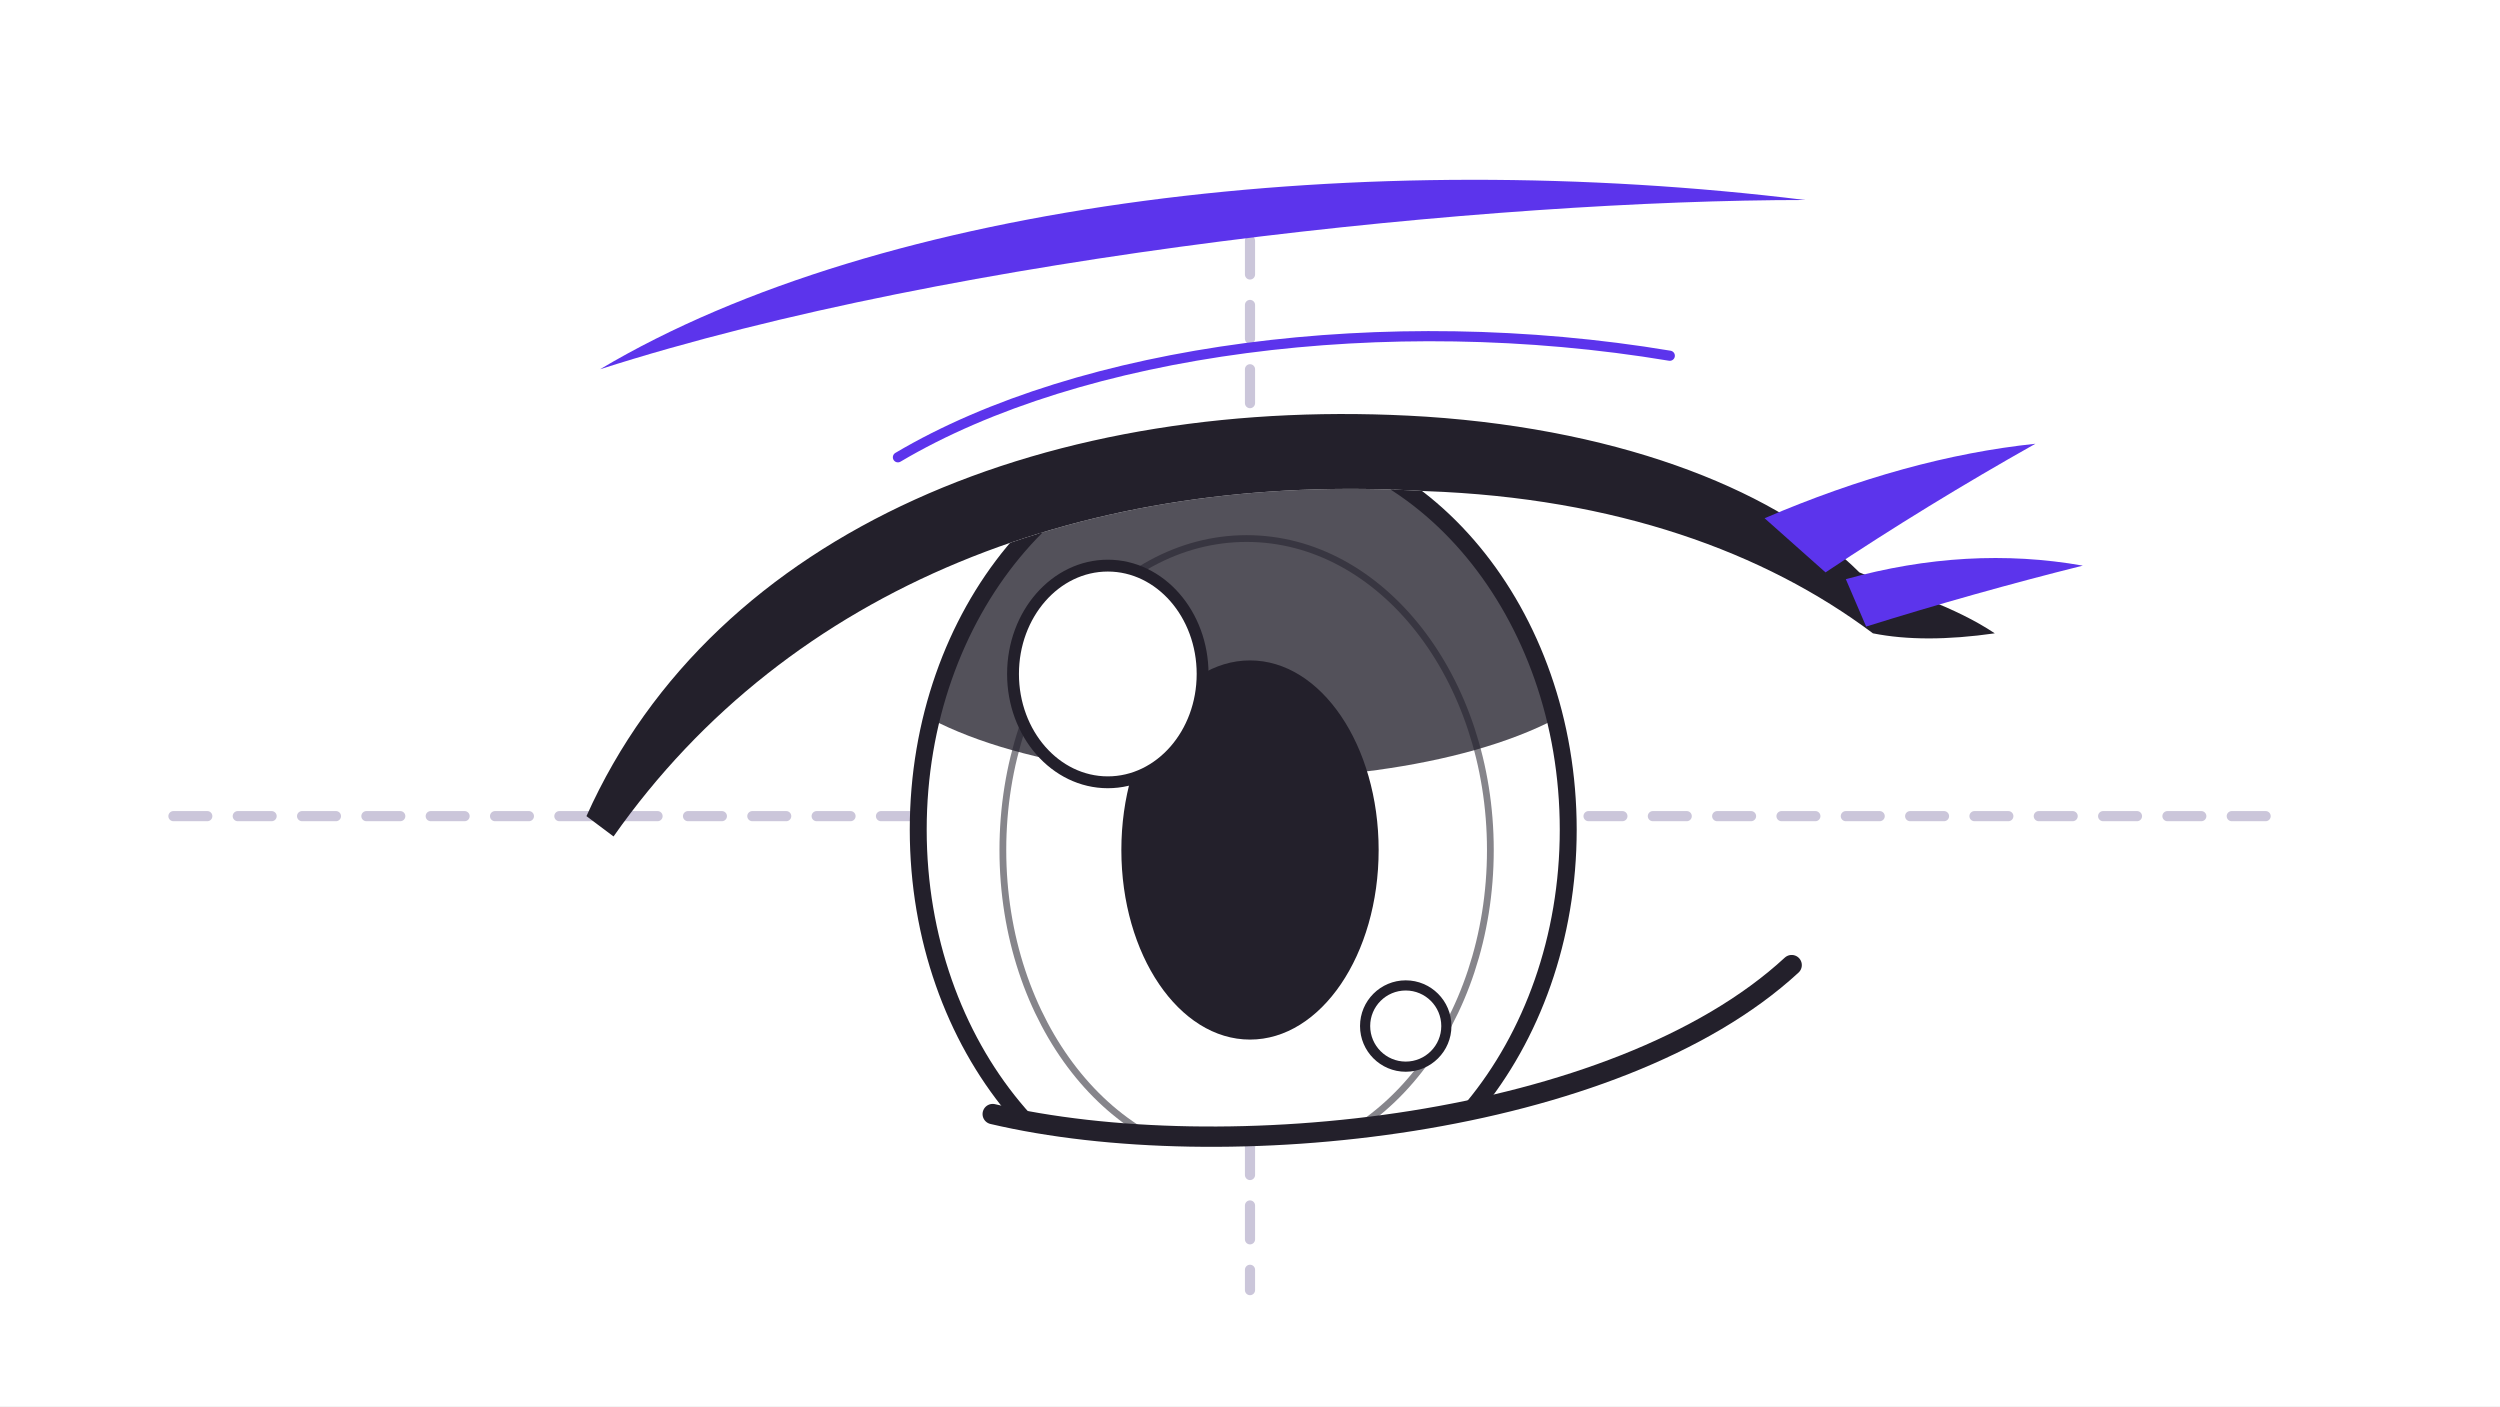
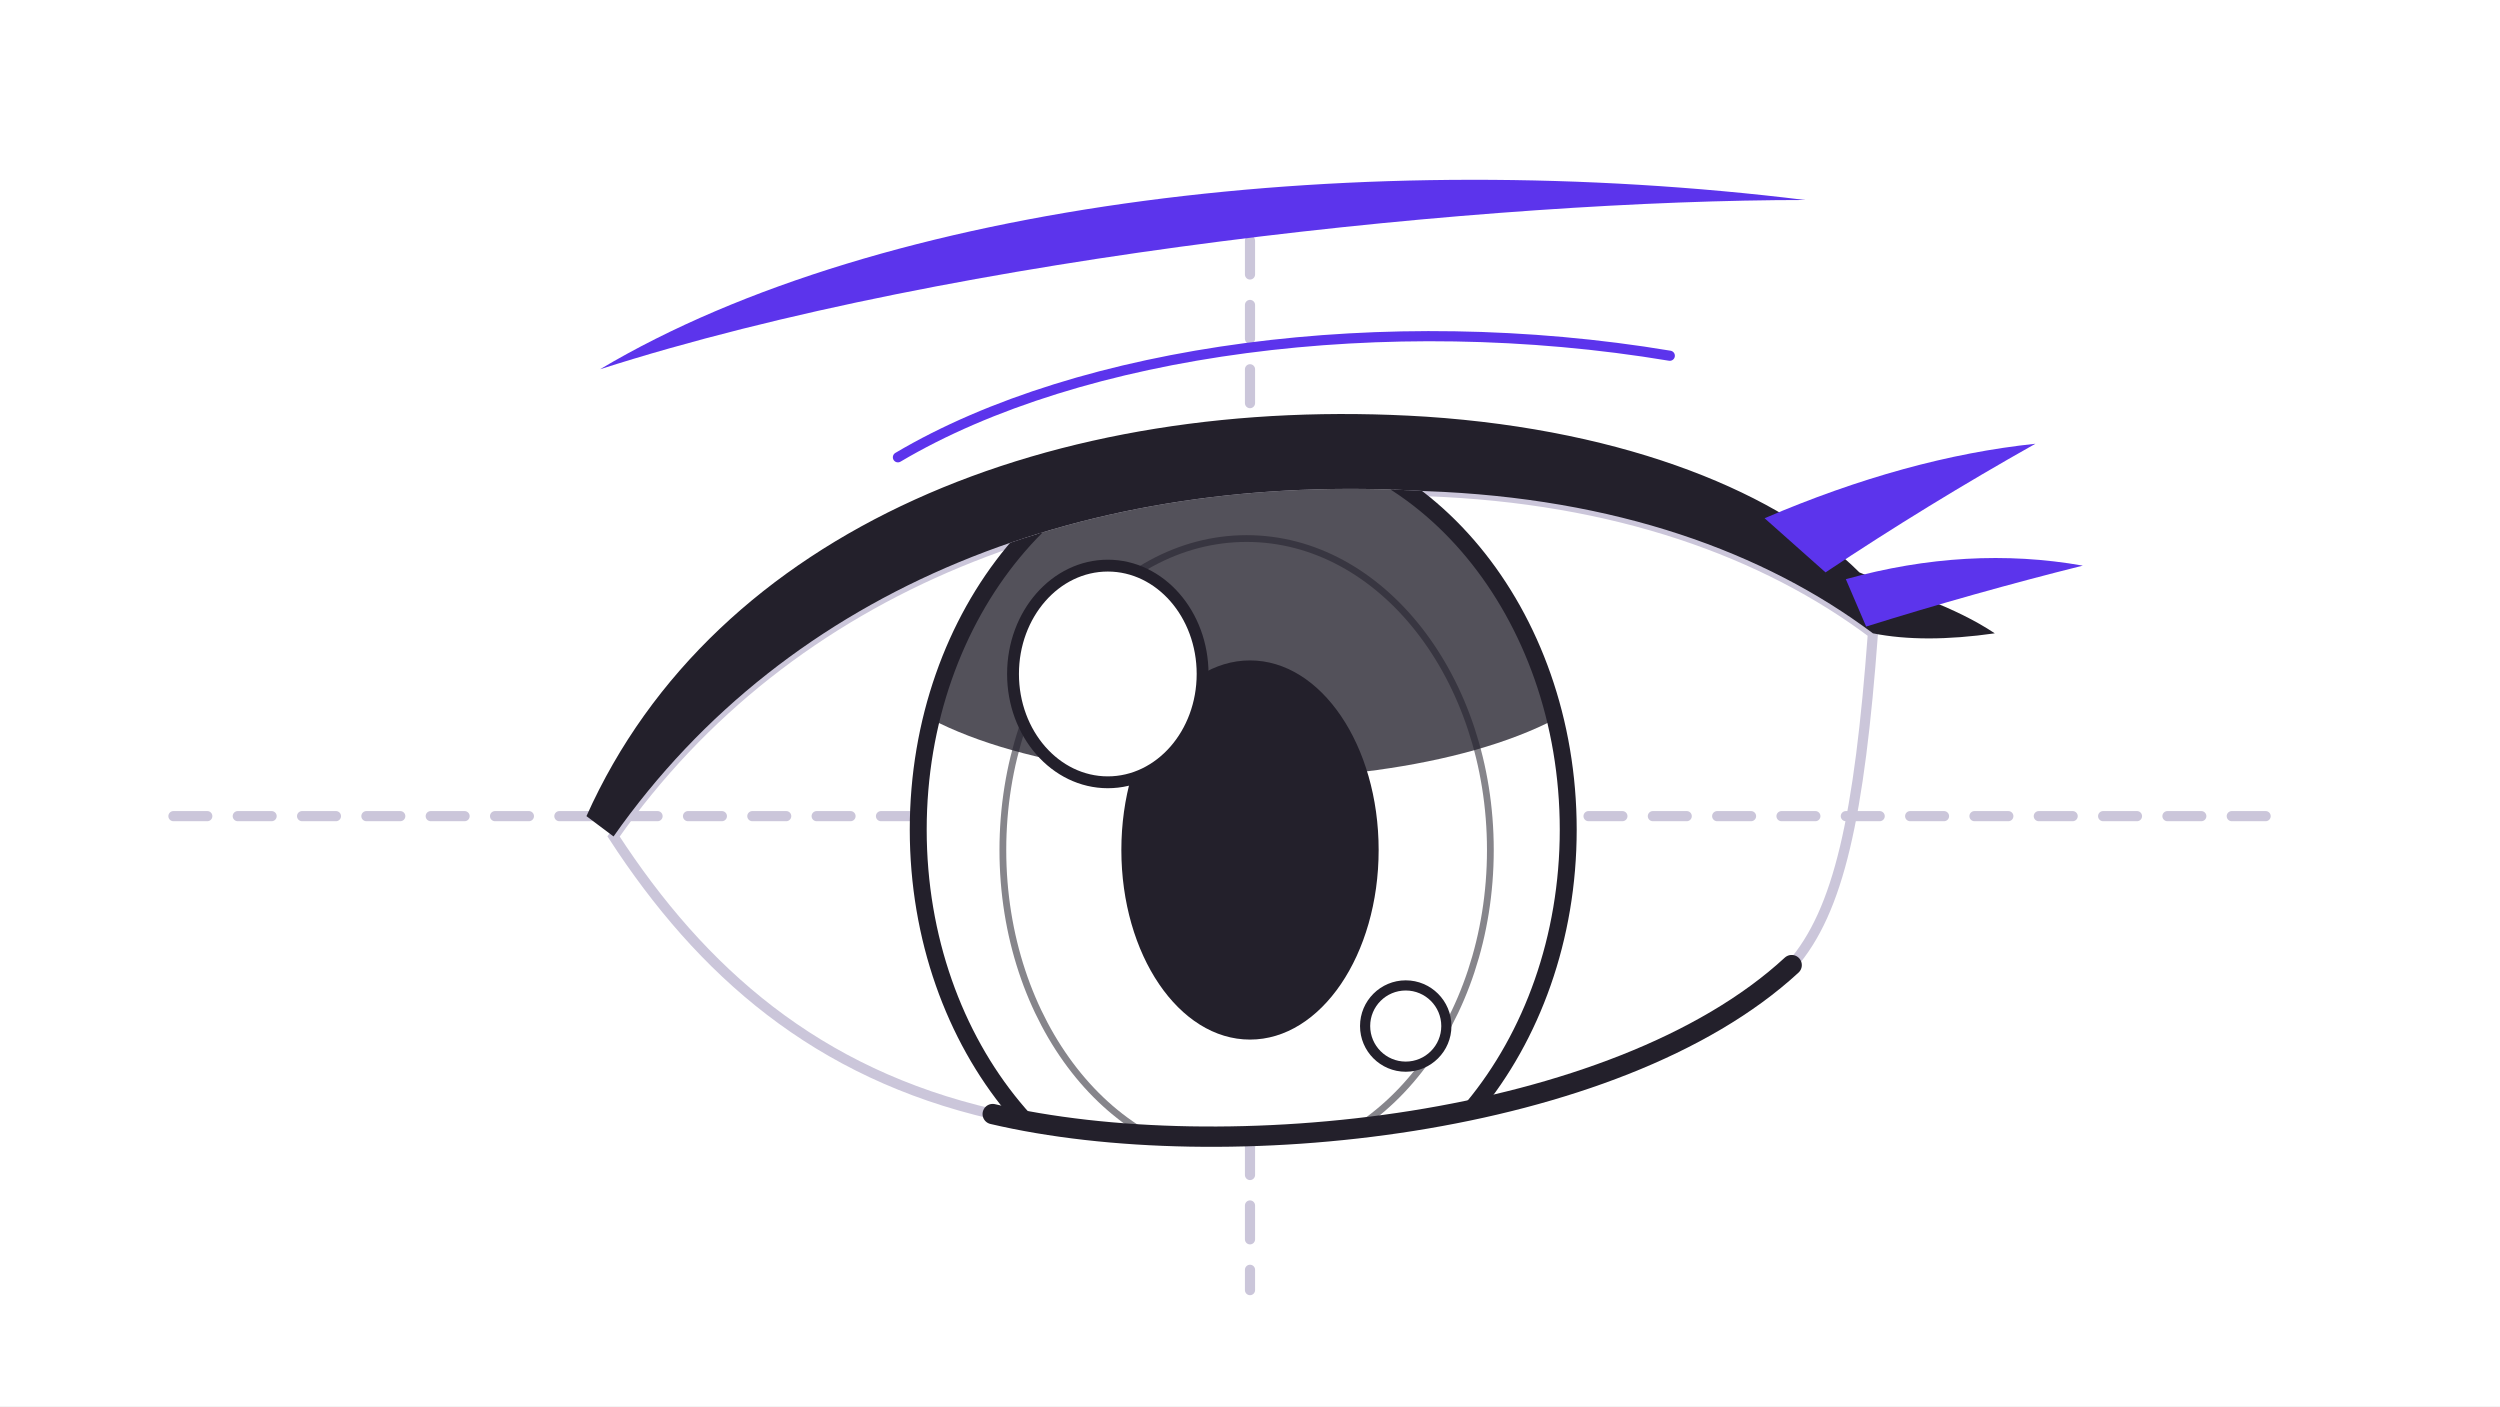
<svg xmlns="http://www.w3.org/2000/svg" viewBox="0 0 960 540" width="960" height="540">
  <rect width="960" height="540" fill="#fff" />
  <defs>
    <clipPath id="opening">
      <path d="M300 306 C352 232 440 198 540 204 C596 206 640 222 672 246 C668 300 662 328 648 344 C596 392 480 404 412 388 C360 376 326 346 300 306 Z" />
    </clipPath>
    <clipPath id="iris">
      <ellipse cx="486" cy="304" rx="94" ry="114" />
    </clipPath>
  </defs>
  <g transform="translate(480 290) scale(1.3) translate(-488 -282)">
-     <g fill="none" stroke="#cbc6da" stroke-width="3" stroke-dasharray="10 9" stroke-linecap="round">
-       <path d="M170 300 H790" />
-       <path d="M488 130 V440" />
+     <g fill="none" stroke="#cbc6da" stroke-width="3" stroke-linecap="round">
+       <g stroke-dasharray="10 9">
+         <path d="M170 300 H790" />
+         <path d="M488 130 V440" />
+       </g>
+       <path d="M300 306 C352 232 440 198 540 204 C596 206 640 222 672 246 C668 300 662 328 648 344 C596 392 480 404 412 388 C360 376 326 346 300 306 Z" />
    </g>
    <g clip-path="url(#opening)">
      <ellipse cx="486" cy="304" rx="96" ry="116" fill="#fff" stroke="#23202b" stroke-width="5" />
      <ellipse cx="487" cy="310" rx="72" ry="92" fill="none" stroke="#23202b" stroke-width="2" opacity=".55" />
    </g>
    <g clip-path="url(#opening)">
      <path clip-path="url(#iris)" fill="#23202b" opacity=".78" d="M380 186 H592 V262 C552 298 420 298 380 262 Z" />
    </g>
    <g clip-path="url(#opening)">
      <ellipse cx="488" cy="310" rx="38" ry="56" fill="#23202b" />
    </g>
    <path fill="none" stroke="#23202b" stroke-width="6" stroke-linecap="round" d="M412 388 C480 404 596 392 648 344" />
    <path fill="#23202b" d="M292 300 C330 215 430 175 540 182 C600 186 645 205 668 228 C682 234 696 238 708 246 C694 248 682 248 672 246 C640 222 596 206 540 204 C440 198 352 232 300 306 Z" />
    <path fill="none" stroke="#5c34ec" stroke-width="3" stroke-linecap="round" d="M384 194 C438 162 528 150 612 164" />
    <path fill="#5c34ec" d="M640 212 Q682 194 720 190 Q688 208 658 228 Z" />
    <path fill="#5c34ec" d="M664 230 Q700 220 734 226 Q702 234 670 244 Z" />
    <path fill="#5c34ec" d="M296 168 C380 118 522 102 652 118 C560 118 402 134 296 168 Z" />
    <ellipse cx="446" cy="258" rx="28" ry="32" fill="#fff" stroke="#23202b" stroke-width="3.5" />
    <circle cx="534" cy="362" r="12" fill="#fff" stroke="#23202b" stroke-width="3" />
  </g>
</svg>
